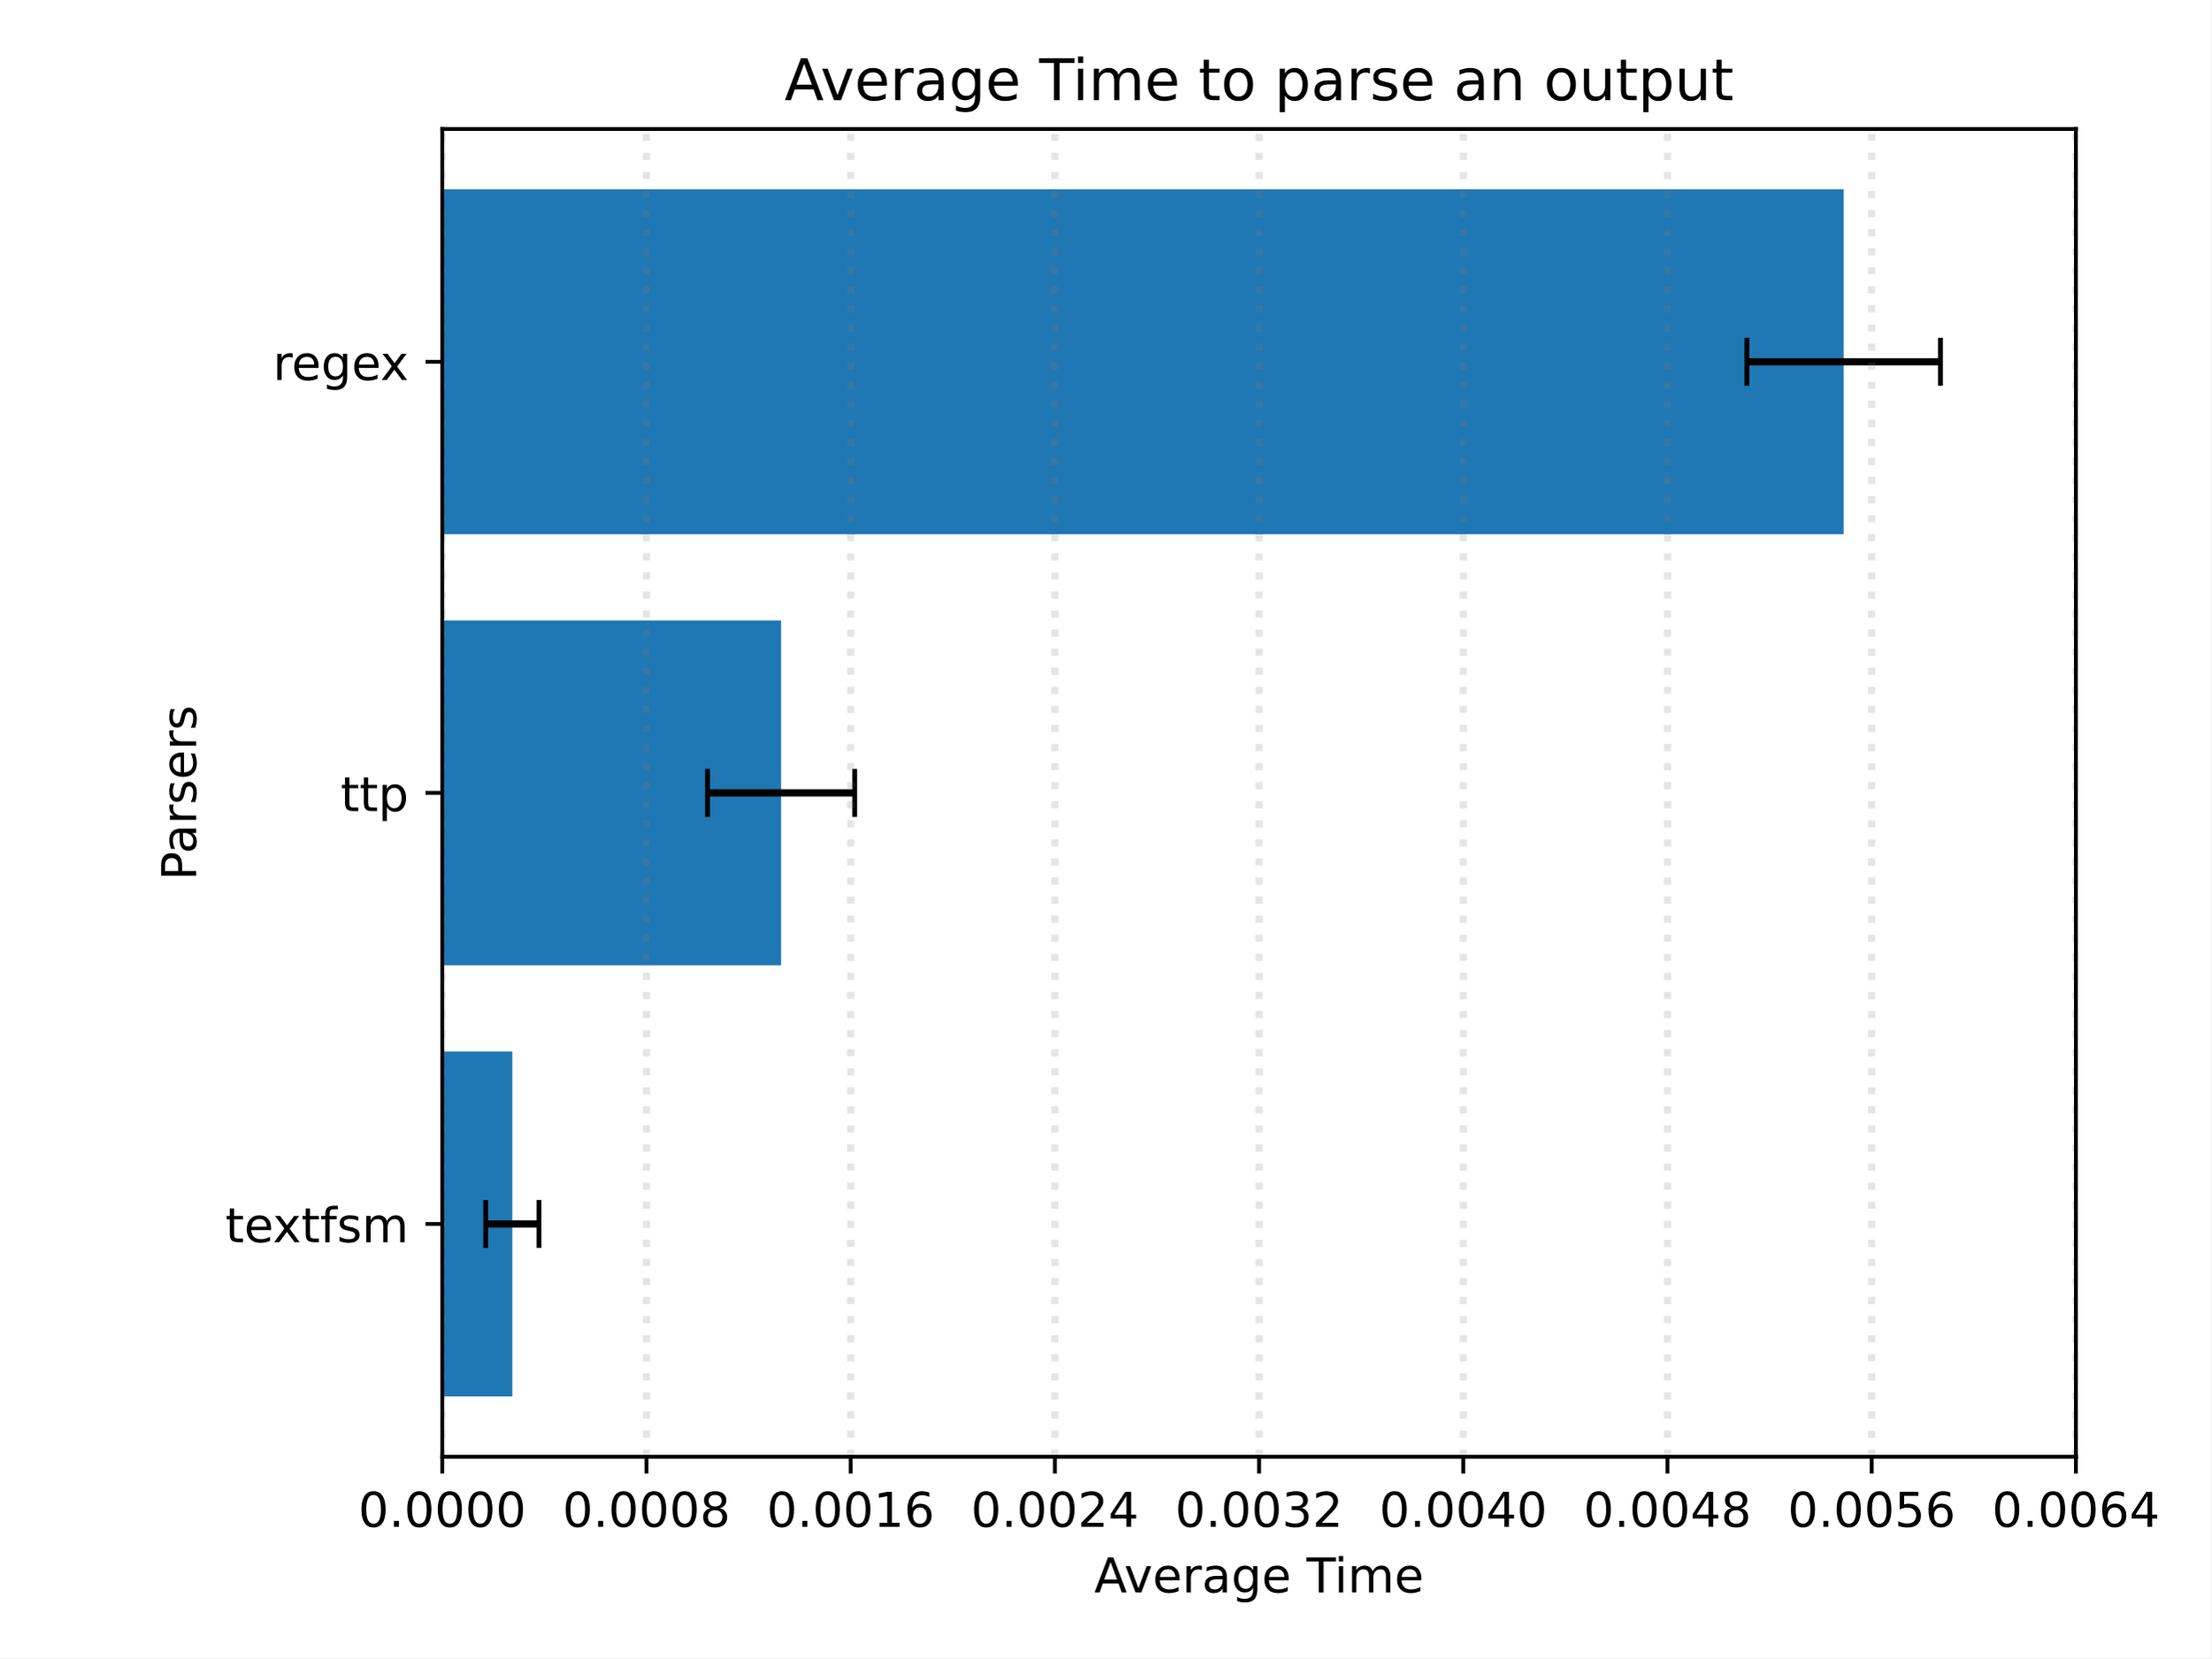
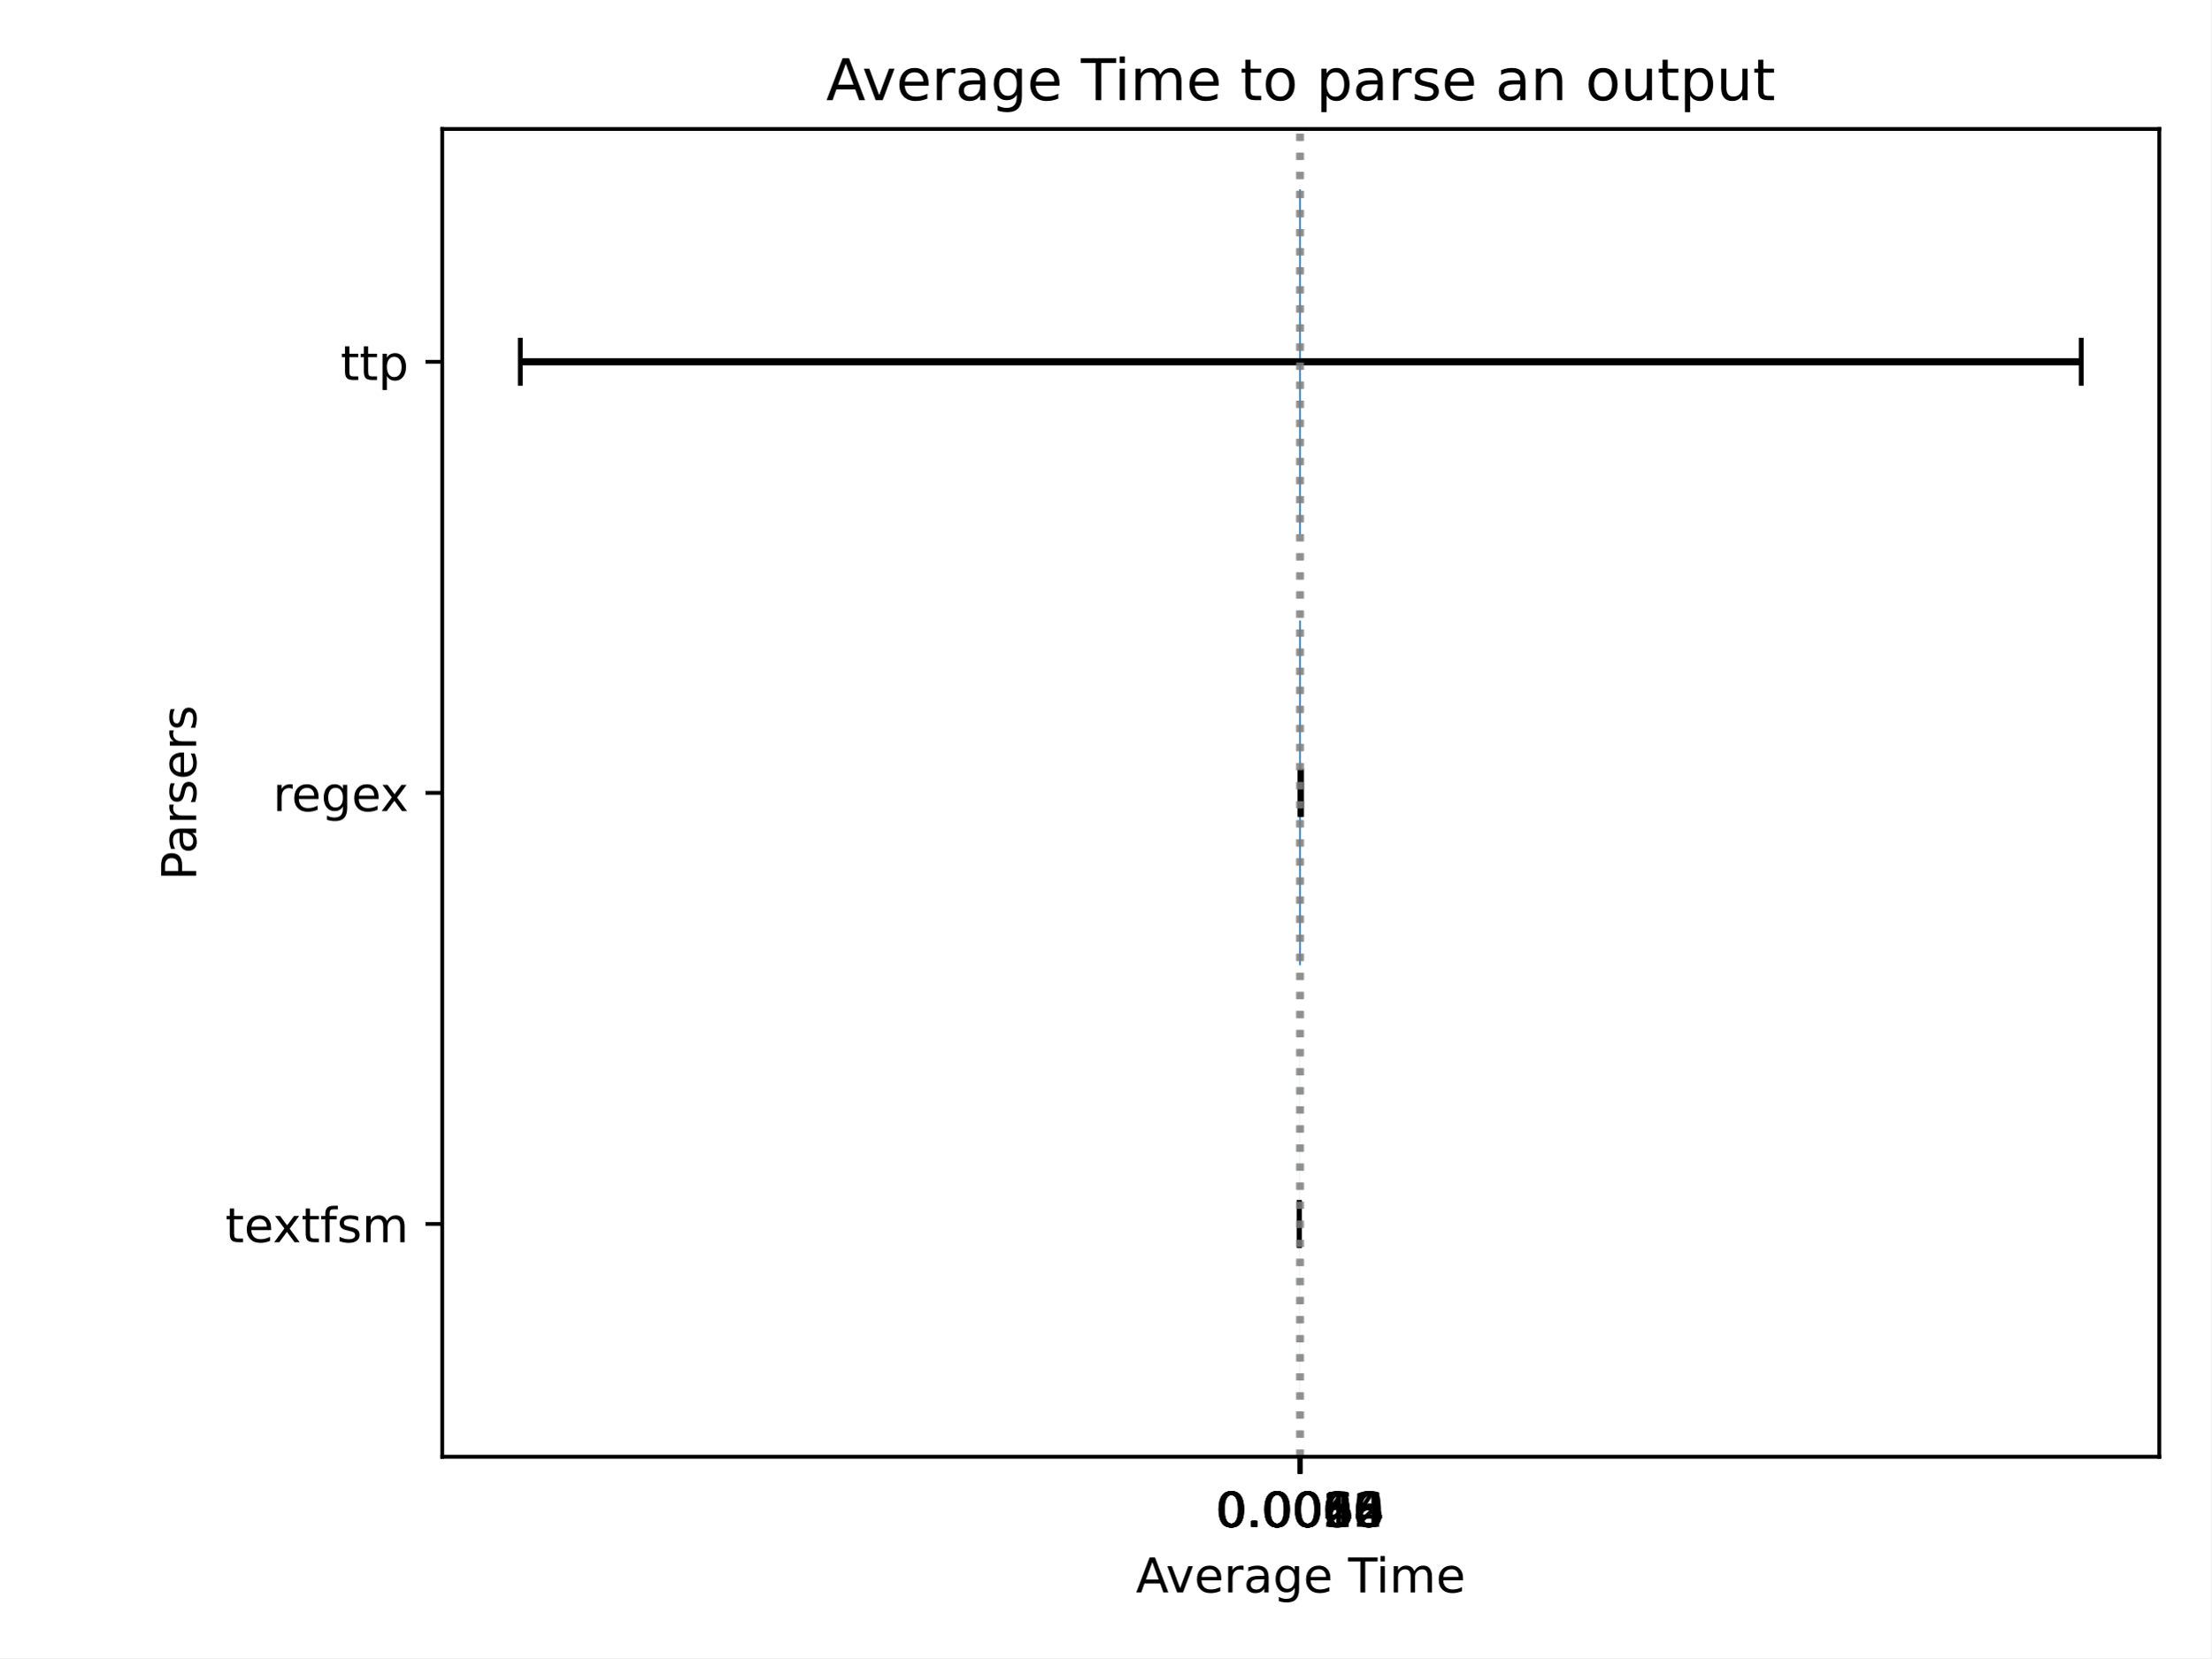
<svg xmlns="http://www.w3.org/2000/svg" xmlns:xlink="http://www.w3.org/1999/xlink" width="460.8pt" height="345.6pt" viewBox="0 0 460.8 345.6" version="1.1">
  <defs>
    <style type="text/css">*{stroke-linejoin: round; stroke-linecap: butt}</style>
  </defs>
  <g id="figure_1">
    <g id="patch_1">
      <path d="M 0 345.6  L 460.8 345.6  L 460.8 0  L 0 0  z " style="fill: #ffffff" />
    </g>
    <g id="axes_1">
      <g id="patch_2">
-         <path d="M 92.16 303.64  L 432.63 303.64  L 432.63 26.88  L 92.16 26.88  z " style="fill: #ffffff" />
+         <path d="M 92.16 303.64  L 450 303.64  L 450 26.88  L 92.16 26.88  z " style="fill: #ffffff" />
      </g>
      <g id="patch_3">
-         <path d="M 92.16 291.06  L 106.769 291.06  L 106.769 219.174  L 92.16 219.174  z " clip-path="url(#pcb658085b3)" style="fill: #1f77b4" />
+         <path d="M 270.766 291.06  L 270.787 291.06  L 270.787 219.174  L 270.766 219.174  z " clip-path="url(#p5f16e44f95)" style="fill: #1f77b4" />
      </g>
      <g id="patch_4">
-         <path d="M 92.16 201.203  L 162.781 201.203  L 162.781 129.317  L 92.16 129.317  z " clip-path="url(#pcb658085b3)" style="fill: #1f77b4" />
+         <path d="M 270.766 201.203  L 271.079 201.203  L 271.079 129.317  L 270.766 129.317  z " clip-path="url(#p5f16e44f95)" style="fill: #1f77b4" />
      </g>
      <g id="patch_5">
-         <path d="M 92.16 111.346  L 384.228 111.346  L 384.228 39.46  L 92.16 39.46  z " clip-path="url(#pcb658085b3)" style="fill: #1f77b4" />
+         <path d="M 270.766 111.346  L 271.08 111.346  L 271.08 39.46  L 270.766 39.46  z " clip-path="url(#p5f16e44f95)" style="fill: #1f77b4" />
      </g>
      <g id="matplotlib.axis_1">
        <g id="xtick_1">
          <g id="line2d_1">
            <defs>
-               <path id="mb6495bdff0" d="M 0 0  L 0 3.5  " style="stroke: #000000; stroke-width: 0.8" />
+               <path id="m41896f32e4" d="M 0 0  L 0 3.5  " style="stroke: #000000; stroke-width: 0.8" />
            </defs>
            <g>
-               <use xlink:href="#mb6495bdff0" x="92.16" y="303.64" style="stroke: #000000; stroke-width: 0.8" />
+               <use xlink:href="#m41896f32e4" x="270.766" y="303.64" style="stroke: #000000; stroke-width: 0.8" />
            </g>
          </g>
          <g id="text_1">
-             <g transform="translate(74.66469 318.2384) scale(0.1 -0.1)">
+             <g transform="translate(253.2704 318.2384) scale(0.1 -0.1)">
              <defs>
                <path id="DejaVuSans-30" d="M 2034 4250  Q 1547 4250 1301 3770  Q 1056 3291 1056 2328  Q 1056 1369 1301 889  Q 1547 409 2034 409  Q 2525 409 2770 889  Q 3016 1369 3016 2328  Q 3016 3291 2770 3770  Q 2525 4250 2034 4250  z M 2034 4750  Q 2819 4750 3233 4129  Q 3647 3509 3647 2328  Q 3647 1150 3233 529  Q 2819 -91 2034 -91  Q 1250 -91 836 529  Q 422 1150 422 2328  Q 422 3509 836 4129  Q 1250 4750 2034 4750  z " transform="scale(0.015625)" />
                <path id="DejaVuSans-2e" d="M 684 794  L 1344 794  L 1344 0  L 684 0  L 684 794  z " transform="scale(0.015625)" />
              </defs>
              <use xlink:href="#DejaVuSans-30" />
              <use xlink:href="#DejaVuSans-2e" x="63.623" />
              <use xlink:href="#DejaVuSans-30" x="95.41" />
              <use xlink:href="#DejaVuSans-30" x="159.033" />
              <use xlink:href="#DejaVuSans-30" x="222.656" />
              <use xlink:href="#DejaVuSans-30" x="286.279" />
            </g>
          </g>
        </g>
        <g id="xtick_2">
          <g id="line2d_2">
            <g>
-               <use xlink:href="#mb6495bdff0" x="134.719" y="303.64" style="stroke: #000000; stroke-width: 0.8" />
+               <use xlink:href="#m41896f32e4" x="270.808" y="303.64" style="stroke: #000000; stroke-width: 0.8" />
            </g>
          </g>
          <g id="text_2">
-             <g transform="translate(117.2234 318.2384) scale(0.1 -0.1)">
+             <g transform="translate(253.3122 318.2384) scale(0.1 -0.1)">
              <defs>
                <path id="DejaVuSans-38" d="M 2034 2216  Q 1584 2216 1326 1975  Q 1069 1734 1069 1313  Q 1069 891 1326 650  Q 1584 409 2034 409  Q 2484 409 2743 651  Q 3003 894 3003 1313  Q 3003 1734 2745 1975  Q 2488 2216 2034 2216  z M 1403 2484  Q 997 2584 770 2862  Q 544 3141 544 3541  Q 544 4100 942 4425  Q 1341 4750 2034 4750  Q 2731 4750 3128 4425  Q 3525 4100 3525 3541  Q 3525 3141 3298 2862  Q 3072 2584 2669 2484  Q 3125 2378 3379 2068  Q 3634 1759 3634 1313  Q 3634 634 3220 271  Q 2806 -91 2034 -91  Q 1263 -91 848 271  Q 434 634 434 1313  Q 434 1759 690 2068  Q 947 2378 1403 2484  z M 1172 3481  Q 1172 3119 1398 2916  Q 1625 2713 2034 2713  Q 2441 2713 2670 2916  Q 2900 3119 2900 3481  Q 2900 3844 2670 4047  Q 2441 4250 2034 4250  Q 1625 4250 1398 4047  Q 1172 3844 1172 3481  z " transform="scale(0.015625)" />
              </defs>
              <use xlink:href="#DejaVuSans-30" />
              <use xlink:href="#DejaVuSans-2e" x="63.623" />
              <use xlink:href="#DejaVuSans-30" x="95.41" />
              <use xlink:href="#DejaVuSans-30" x="159.033" />
              <use xlink:href="#DejaVuSans-30" x="222.656" />
              <use xlink:href="#DejaVuSans-38" x="286.279" />
            </g>
          </g>
        </g>
        <g id="xtick_3">
          <g id="line2d_3">
            <g>
-               <use xlink:href="#mb6495bdff0" x="177.278" y="303.64" style="stroke: #000000; stroke-width: 0.8" />
+               <use xlink:href="#m41896f32e4" x="270.849" y="303.64" style="stroke: #000000; stroke-width: 0.8" />
            </g>
          </g>
          <g id="text_3">
-             <g transform="translate(159.7822 318.2384) scale(0.1 -0.1)">
+             <g transform="translate(253.3541 318.2384) scale(0.1 -0.1)">
              <defs>
                <path id="DejaVuSans-31" d="M 794 531  L 1825 531  L 1825 4091  L 703 3866  L 703 4441  L 1819 4666  L 2450 4666  L 2450 531  L 3481 531  L 3481 0  L 794 0  L 794 531  z " transform="scale(0.015625)" />
                <path id="DejaVuSans-36" d="M 2113 2584  Q 1688 2584 1439 2293  Q 1191 2003 1191 1497  Q 1191 994 1439 701  Q 1688 409 2113 409  Q 2538 409 2786 701  Q 3034 994 3034 1497  Q 3034 2003 2786 2293  Q 2538 2584 2113 2584  z M 3366 4563  L 3366 3988  Q 3128 4100 2886 4159  Q 2644 4219 2406 4219  Q 1781 4219 1451 3797  Q 1122 3375 1075 2522  Q 1259 2794 1537 2939  Q 1816 3084 2150 3084  Q 2853 3084 3261 2657  Q 3669 2231 3669 1497  Q 3669 778 3244 343  Q 2819 -91 2113 -91  Q 1303 -91 875 529  Q 447 1150 447 2328  Q 447 3434 972 4092  Q 1497 4750 2381 4750  Q 2619 4750 2861 4703  Q 3103 4656 3366 4563  z " transform="scale(0.015625)" />
              </defs>
              <use xlink:href="#DejaVuSans-30" />
              <use xlink:href="#DejaVuSans-2e" x="63.623" />
              <use xlink:href="#DejaVuSans-30" x="95.41" />
              <use xlink:href="#DejaVuSans-30" x="159.033" />
              <use xlink:href="#DejaVuSans-31" x="222.656" />
              <use xlink:href="#DejaVuSans-36" x="286.279" />
            </g>
          </g>
        </g>
        <g id="xtick_4">
          <g id="line2d_4">
            <g>
-               <use xlink:href="#mb6495bdff0" x="219.836" y="303.64" style="stroke: #000000; stroke-width: 0.8" />
+               <use xlink:href="#m41896f32e4" x="270.891" y="303.64" style="stroke: #000000; stroke-width: 0.8" />
            </g>
          </g>
          <g id="text_4">
-             <g transform="translate(202.3409 318.2384) scale(0.1 -0.1)">
+             <g transform="translate(253.3959 318.2384) scale(0.1 -0.1)">
              <defs>
                <path id="DejaVuSans-32" d="M 1228 531  L 3431 531  L 3431 0  L 469 0  L 469 531  Q 828 903 1448 1529  Q 2069 2156 2228 2338  Q 2531 2678 2651 2914  Q 2772 3150 2772 3378  Q 2772 3750 2511 3984  Q 2250 4219 1831 4219  Q 1534 4219 1204 4116  Q 875 4013 500 3803  L 500 4441  Q 881 4594 1212 4672  Q 1544 4750 1819 4750  Q 2544 4750 2975 4387  Q 3406 4025 3406 3419  Q 3406 3131 3298 2873  Q 3191 2616 2906 2266  Q 2828 2175 2409 1742  Q 1991 1309 1228 531  z " transform="scale(0.015625)" />
                <path id="DejaVuSans-34" d="M 2419 4116  L 825 1625  L 2419 1625  L 2419 4116  z M 2253 4666  L 3047 4666  L 3047 1625  L 3713 1625  L 3713 1100  L 3047 1100  L 3047 0  L 2419 0  L 2419 1100  L 313 1100  L 313 1709  L 2253 4666  z " transform="scale(0.015625)" />
              </defs>
              <use xlink:href="#DejaVuSans-30" />
              <use xlink:href="#DejaVuSans-2e" x="63.623" />
              <use xlink:href="#DejaVuSans-30" x="95.41" />
              <use xlink:href="#DejaVuSans-30" x="159.033" />
              <use xlink:href="#DejaVuSans-32" x="222.656" />
              <use xlink:href="#DejaVuSans-34" x="286.279" />
            </g>
          </g>
        </g>
        <g id="xtick_5">
          <g id="line2d_5">
            <g>
-               <use xlink:href="#mb6495bdff0" x="262.395" y="303.64" style="stroke: #000000; stroke-width: 0.8" />
+               <use xlink:href="#m41896f32e4" x="270.933" y="303.64" style="stroke: #000000; stroke-width: 0.8" />
            </g>
          </g>
          <g id="text_5">
-             <g transform="translate(244.8997 318.2384) scale(0.1 -0.1)">
+             <g transform="translate(253.4377 318.2384) scale(0.1 -0.1)">
              <defs>
                <path id="DejaVuSans-33" d="M 2597 2516  Q 3050 2419 3304 2112  Q 3559 1806 3559 1356  Q 3559 666 3084 287  Q 2609 -91 1734 -91  Q 1441 -91 1130 -33  Q 819 25 488 141  L 488 750  Q 750 597 1062 519  Q 1375 441 1716 441  Q 2309 441 2620 675  Q 2931 909 2931 1356  Q 2931 1769 2642 2001  Q 2353 2234 1838 2234  L 1294 2234  L 1294 2753  L 1863 2753  Q 2328 2753 2575 2939  Q 2822 3125 2822 3475  Q 2822 3834 2567 4026  Q 2313 4219 1838 4219  Q 1578 4219 1281 4162  Q 984 4106 628 3988  L 628 4550  Q 988 4650 1302 4700  Q 1616 4750 1894 4750  Q 2613 4750 3031 4423  Q 3450 4097 3450 3541  Q 3450 3153 3228 2886  Q 3006 2619 2597 2516  z " transform="scale(0.015625)" />
              </defs>
              <use xlink:href="#DejaVuSans-30" />
              <use xlink:href="#DejaVuSans-2e" x="63.623" />
              <use xlink:href="#DejaVuSans-30" x="95.41" />
              <use xlink:href="#DejaVuSans-30" x="159.033" />
              <use xlink:href="#DejaVuSans-33" x="222.656" />
              <use xlink:href="#DejaVuSans-32" x="286.279" />
            </g>
          </g>
        </g>
        <g id="xtick_6">
          <g id="line2d_6">
            <g>
-               <use xlink:href="#mb6495bdff0" x="304.954" y="303.64" style="stroke: #000000; stroke-width: 0.8" />
+               <use xlink:href="#m41896f32e4" x="270.975" y="303.64" style="stroke: #000000; stroke-width: 0.8" />
            </g>
          </g>
          <g id="text_6">
-             <g transform="translate(287.4584 318.2384) scale(0.1 -0.1)">
+             <g transform="translate(253.4795 318.2384) scale(0.1 -0.1)">
              <use xlink:href="#DejaVuSans-30" />
              <use xlink:href="#DejaVuSans-2e" x="63.623" />
              <use xlink:href="#DejaVuSans-30" x="95.41" />
              <use xlink:href="#DejaVuSans-30" x="159.033" />
              <use xlink:href="#DejaVuSans-34" x="222.656" />
              <use xlink:href="#DejaVuSans-30" x="286.279" />
            </g>
          </g>
        </g>
        <g id="xtick_7">
          <g id="line2d_7">
            <g>
-               <use xlink:href="#mb6495bdff0" x="347.512" y="303.64" style="stroke: #000000; stroke-width: 0.8" />
+               <use xlink:href="#m41896f32e4" x="271.017" y="303.64" style="stroke: #000000; stroke-width: 0.8" />
            </g>
          </g>
          <g id="text_7">
-             <g transform="translate(330.0172 318.2384) scale(0.1 -0.1)">
+             <g transform="translate(253.5213 318.2384) scale(0.1 -0.1)">
              <use xlink:href="#DejaVuSans-30" />
              <use xlink:href="#DejaVuSans-2e" x="63.623" />
              <use xlink:href="#DejaVuSans-30" x="95.41" />
              <use xlink:href="#DejaVuSans-30" x="159.033" />
              <use xlink:href="#DejaVuSans-34" x="222.656" />
              <use xlink:href="#DejaVuSans-38" x="286.279" />
            </g>
          </g>
        </g>
        <g id="xtick_8">
          <g id="line2d_8">
            <g>
-               <use xlink:href="#mb6495bdff0" x="390.071" y="303.64" style="stroke: #000000; stroke-width: 0.8" />
+               <use xlink:href="#m41896f32e4" x="271.058" y="303.64" style="stroke: #000000; stroke-width: 0.8" />
            </g>
          </g>
          <g id="text_8">
-             <g transform="translate(372.5759 318.2384) scale(0.1 -0.1)">
+             <g transform="translate(253.5631 318.2384) scale(0.1 -0.1)">
              <defs>
                <path id="DejaVuSans-35" d="M 691 4666  L 3169 4666  L 3169 4134  L 1269 4134  L 1269 2991  Q 1406 3038 1543 3061  Q 1681 3084 1819 3084  Q 2600 3084 3056 2656  Q 3513 2228 3513 1497  Q 3513 744 3044 326  Q 2575 -91 1722 -91  Q 1428 -91 1123 -41  Q 819 9 494 109  L 494 744  Q 775 591 1075 516  Q 1375 441 1709 441  Q 2250 441 2565 725  Q 2881 1009 2881 1497  Q 2881 1984 2565 2268  Q 2250 2553 1709 2553  Q 1456 2553 1204 2497  Q 953 2441 691 2322  L 691 4666  z " transform="scale(0.015625)" />
              </defs>
              <use xlink:href="#DejaVuSans-30" />
              <use xlink:href="#DejaVuSans-2e" x="63.623" />
              <use xlink:href="#DejaVuSans-30" x="95.41" />
              <use xlink:href="#DejaVuSans-30" x="159.033" />
              <use xlink:href="#DejaVuSans-35" x="222.656" />
              <use xlink:href="#DejaVuSans-36" x="286.279" />
            </g>
          </g>
        </g>
        <g id="xtick_9">
          <g id="line2d_9">
            <g>
-               <use xlink:href="#mb6495bdff0" x="432.63" y="303.64" style="stroke: #000000; stroke-width: 0.8" />
+               <use xlink:href="#m41896f32e4" x="271.1" y="303.64" style="stroke: #000000; stroke-width: 0.8" />
            </g>
          </g>
          <g id="text_9">
-             <g transform="translate(415.1347 318.2384) scale(0.1 -0.1)">
+             <g transform="translate(253.6049 318.2384) scale(0.1 -0.1)">
              <use xlink:href="#DejaVuSans-30" />
              <use xlink:href="#DejaVuSans-2e" x="63.623" />
              <use xlink:href="#DejaVuSans-30" x="95.41" />
              <use xlink:href="#DejaVuSans-30" x="159.033" />
              <use xlink:href="#DejaVuSans-36" x="222.656" />
              <use xlink:href="#DejaVuSans-34" x="286.279" />
            </g>
          </g>
        </g>
        <g id="text_10">
-           <g transform="translate(228.0395 331.9166) scale(0.1 -0.1)">
+           <g transform="translate(236.7245 331.9166) scale(0.1 -0.1)">
            <defs>
              <path id="DejaVuSans-41" d="M 2188 4044  L 1331 1722  L 3047 1722  L 2188 4044  z M 1831 4666  L 2547 4666  L 4325 0  L 3669 0  L 3244 1197  L 1141 1197  L 716 0  L 50 0  L 1831 4666  z " transform="scale(0.015625)" />
              <path id="DejaVuSans-76" d="M 191 3500  L 800 3500  L 1894 563  L 2988 3500  L 3597 3500  L 2284 0  L 1503 0  L 191 3500  z " transform="scale(0.015625)" />
              <path id="DejaVuSans-65" d="M 3597 1894  L 3597 1613  L 953 1613  Q 991 1019 1311 708  Q 1631 397 2203 397  Q 2534 397 2845 478  Q 3156 559 3463 722  L 3463 178  Q 3153 47 2828 -22  Q 2503 -91 2169 -91  Q 1331 -91 842 396  Q 353 884 353 1716  Q 353 2575 817 3079  Q 1281 3584 2069 3584  Q 2775 3584 3186 3129  Q 3597 2675 3597 1894  z M 3022 2063  Q 3016 2534 2758 2815  Q 2500 3097 2075 3097  Q 1594 3097 1305 2825  Q 1016 2553 972 2059  L 3022 2063  z " transform="scale(0.015625)" />
              <path id="DejaVuSans-72" d="M 2631 2963  Q 2534 3019 2420 3045  Q 2306 3072 2169 3072  Q 1681 3072 1420 2755  Q 1159 2438 1159 1844  L 1159 0  L 581 0  L 581 3500  L 1159 3500  L 1159 2956  Q 1341 3275 1631 3429  Q 1922 3584 2338 3584  Q 2397 3584 2469 3576  Q 2541 3569 2628 3553  L 2631 2963  z " transform="scale(0.015625)" />
              <path id="DejaVuSans-61" d="M 2194 1759  Q 1497 1759 1228 1600  Q 959 1441 959 1056  Q 959 750 1161 570  Q 1363 391 1709 391  Q 2188 391 2477 730  Q 2766 1069 2766 1631  L 2766 1759  L 2194 1759  z M 3341 1997  L 3341 0  L 2766 0  L 2766 531  Q 2569 213 2275 61  Q 1981 -91 1556 -91  Q 1019 -91 701 211  Q 384 513 384 1019  Q 384 1609 779 1909  Q 1175 2209 1959 2209  L 2766 2209  L 2766 2266  Q 2766 2663 2505 2880  Q 2244 3097 1772 3097  Q 1472 3097 1187 3025  Q 903 2953 641 2809  L 641 3341  Q 956 3463 1253 3523  Q 1550 3584 1831 3584  Q 2591 3584 2966 3190  Q 3341 2797 3341 1997  z " transform="scale(0.015625)" />
              <path id="DejaVuSans-67" d="M 2906 1791  Q 2906 2416 2648 2759  Q 2391 3103 1925 3103  Q 1463 3103 1205 2759  Q 947 2416 947 1791  Q 947 1169 1205 825  Q 1463 481 1925 481  Q 2391 481 2648 825  Q 2906 1169 2906 1791  z M 3481 434  Q 3481 -459 3084 -895  Q 2688 -1331 1869 -1331  Q 1566 -1331 1297 -1286  Q 1028 -1241 775 -1147  L 775 -588  Q 1028 -725 1275 -790  Q 1522 -856 1778 -856  Q 2344 -856 2625 -561  Q 2906 -266 2906 331  L 2906 616  Q 2728 306 2450 153  Q 2172 0 1784 0  Q 1141 0 747 490  Q 353 981 353 1791  Q 353 2603 747 3093  Q 1141 3584 1784 3584  Q 2172 3584 2450 3431  Q 2728 3278 2906 2969  L 2906 3500  L 3481 3500  L 3481 434  z " transform="scale(0.015625)" />
              <path id="DejaVuSans-20" transform="scale(0.015625)" />
              <path id="DejaVuSans-54" d="M -19 4666  L 3928 4666  L 3928 4134  L 2272 4134  L 2272 0  L 1638 0  L 1638 4134  L -19 4134  L -19 4666  z " transform="scale(0.015625)" />
              <path id="DejaVuSans-69" d="M 603 3500  L 1178 3500  L 1178 0  L 603 0  L 603 3500  z M 603 4863  L 1178 4863  L 1178 4134  L 603 4134  L 603 4863  z " transform="scale(0.015625)" />
              <path id="DejaVuSans-6d" d="M 3328 2828  Q 3544 3216 3844 3400  Q 4144 3584 4550 3584  Q 5097 3584 5394 3201  Q 5691 2819 5691 2113  L 5691 0  L 5113 0  L 5113 2094  Q 5113 2597 4934 2840  Q 4756 3084 4391 3084  Q 3944 3084 3684 2787  Q 3425 2491 3425 1978  L 3425 0  L 2847 0  L 2847 2094  Q 2847 2600 2669 2842  Q 2491 3084 2119 3084  Q 1678 3084 1418 2786  Q 1159 2488 1159 1978  L 1159 0  L 581 0  L 581 3500  L 1159 3500  L 1159 2956  Q 1356 3278 1631 3431  Q 1906 3584 2284 3584  Q 2666 3584 2933 3390  Q 3200 3197 3328 2828  z " transform="scale(0.015625)" />
            </defs>
            <use xlink:href="#DejaVuSans-41" />
            <use xlink:href="#DejaVuSans-76" x="62.533" />
            <use xlink:href="#DejaVuSans-65" x="121.713" />
            <use xlink:href="#DejaVuSans-72" x="183.236" />
            <use xlink:href="#DejaVuSans-61" x="224.35" />
            <use xlink:href="#DejaVuSans-67" x="285.629" />
            <use xlink:href="#DejaVuSans-65" x="349.105" />
            <use xlink:href="#DejaVuSans-20" x="410.629" />
            <use xlink:href="#DejaVuSans-54" x="442.416" />
            <use xlink:href="#DejaVuSans-69" x="500.375" />
            <use xlink:href="#DejaVuSans-6d" x="528.158" />
            <use xlink:href="#DejaVuSans-65" x="625.57" />
          </g>
        </g>
      </g>
      <g id="matplotlib.axis_2">
        <g id="ytick_1">
          <g id="line2d_10">
            <defs>
-               <path id="mdad53ef0dc" d="M 0 0  L -3.5 0  " style="stroke: #000000; stroke-width: 0.8" />
+               <path id="ma361f56f78" d="M 0 0  L -3.5 0  " style="stroke: #000000; stroke-width: 0.8" />
            </defs>
            <g>
-               <use xlink:href="#mdad53ef0dc" x="92.16" y="255.117" style="stroke: #000000; stroke-width: 0.8" />
+               <use xlink:href="#ma361f56f78" x="92.16" y="255.117" style="stroke: #000000; stroke-width: 0.8" />
            </g>
          </g>
          <g id="text_11">
            <g transform="translate(46.95219 258.9164) scale(0.1 -0.1)">
              <defs>
                <path id="DejaVuSans-74" d="M 1172 4494  L 1172 3500  L 2356 3500  L 2356 3053  L 1172 3053  L 1172 1153  Q 1172 725 1289 603  Q 1406 481 1766 481  L 2356 481  L 2356 0  L 1766 0  Q 1100 0 847 248  Q 594 497 594 1153  L 594 3053  L 172 3053  L 172 3500  L 594 3500  L 594 4494  L 1172 4494  z " transform="scale(0.015625)" />
                <path id="DejaVuSans-78" d="M 3513 3500  L 2247 1797  L 3578 0  L 2900 0  L 1881 1375  L 863 0  L 184 0  L 1544 1831  L 300 3500  L 978 3500  L 1906 2253  L 2834 3500  L 3513 3500  z " transform="scale(0.015625)" />
                <path id="DejaVuSans-66" d="M 2375 4863  L 2375 4384  L 1825 4384  Q 1516 4384 1395 4259  Q 1275 4134 1275 3809  L 1275 3500  L 2222 3500  L 2222 3053  L 1275 3053  L 1275 0  L 697 0  L 697 3053  L 147 3053  L 147 3500  L 697 3500  L 697 3744  Q 697 4328 969 4595  Q 1241 4863 1831 4863  L 2375 4863  z " transform="scale(0.015625)" />
                <path id="DejaVuSans-73" d="M 2834 3397  L 2834 2853  Q 2591 2978 2328 3040  Q 2066 3103 1784 3103  Q 1356 3103 1142 2972  Q 928 2841 928 2578  Q 928 2378 1081 2264  Q 1234 2150 1697 2047  L 1894 2003  Q 2506 1872 2764 1633  Q 3022 1394 3022 966  Q 3022 478 2636 193  Q 2250 -91 1575 -91  Q 1294 -91 989 -36  Q 684 19 347 128  L 347 722  Q 666 556 975 473  Q 1284 391 1588 391  Q 1994 391 2212 530  Q 2431 669 2431 922  Q 2431 1156 2273 1281  Q 2116 1406 1581 1522  L 1381 1569  Q 847 1681 609 1914  Q 372 2147 372 2553  Q 372 3047 722 3315  Q 1072 3584 1716 3584  Q 2034 3584 2315 3537  Q 2597 3491 2834 3397  z " transform="scale(0.015625)" />
              </defs>
              <use xlink:href="#DejaVuSans-74" />
              <use xlink:href="#DejaVuSans-65" x="39.209" />
              <use xlink:href="#DejaVuSans-78" x="98.982" />
              <use xlink:href="#DejaVuSans-74" x="158.162" />
              <use xlink:href="#DejaVuSans-66" x="197.371" />
              <use xlink:href="#DejaVuSans-73" x="232.576" />
              <use xlink:href="#DejaVuSans-6d" x="284.676" />
            </g>
          </g>
        </g>
        <g id="ytick_2">
          <g id="line2d_11">
            <g>
-               <use xlink:href="#mdad53ef0dc" x="92.16" y="165.26" style="stroke: #000000; stroke-width: 0.8" />
+               <use xlink:href="#ma361f56f78" x="92.16" y="165.26" style="stroke: #000000; stroke-width: 0.8" />
            </g>
          </g>
          <g id="text_12">
-             <g transform="translate(70.97094 169.0592) scale(0.1 -0.1)">
-               <defs>
-                 <path id="DejaVuSans-70" d="M 1159 525  L 1159 -1331  L 581 -1331  L 581 3500  L 1159 3500  L 1159 2969  Q 1341 3281 1617 3432  Q 1894 3584 2278 3584  Q 2916 3584 3314 3078  Q 3713 2572 3713 1747  Q 3713 922 3314 415  Q 2916 -91 2278 -91  Q 1894 -91 1617 61  Q 1341 213 1159 525  z M 3116 1747  Q 3116 2381 2855 2742  Q 2594 3103 2138 3103  Q 1681 3103 1420 2742  Q 1159 2381 1159 1747  Q 1159 1113 1420 752  Q 1681 391 2138 391  Q 2594 391 2855 752  Q 3116 1113 3116 1747  z " transform="scale(0.015625)" />
-               </defs>
-               <use xlink:href="#DejaVuSans-74" />
-               <use xlink:href="#DejaVuSans-74" x="39.209" />
-               <use xlink:href="#DejaVuSans-70" x="78.418" />
-             </g>
-           </g>
-         </g>
-         <g id="ytick_3">
-           <g id="line2d_12">
-             <g>
-               <use xlink:href="#mdad53ef0dc" x="92.16" y="75.403" style="stroke: #000000; stroke-width: 0.8" />
-             </g>
-           </g>
-           <g id="text_13">
-             <g transform="translate(56.87562 79.20208) scale(0.1 -0.1)">
+             <g transform="translate(56.87562 169.0592) scale(0.1 -0.1)">
              <use xlink:href="#DejaVuSans-72" />
              <use xlink:href="#DejaVuSans-65" x="38.863" />
              <use xlink:href="#DejaVuSans-67" x="100.387" />
              <use xlink:href="#DejaVuSans-65" x="163.863" />
              <use xlink:href="#DejaVuSans-78" x="223.637" />
+             </g>
+           </g>
+         </g>
+         <g id="ytick_3">
+           <g id="line2d_12">
+             <g>
+               <use xlink:href="#ma361f56f78" x="92.16" y="75.403" style="stroke: #000000; stroke-width: 0.8" />
+             </g>
+           </g>
+           <g id="text_13">
+             <g transform="translate(70.97094 79.20208) scale(0.1 -0.1)">
+               <defs>
+                 <path id="DejaVuSans-70" d="M 1159 525  L 1159 -1331  L 581 -1331  L 581 3500  L 1159 3500  L 1159 2969  Q 1341 3281 1617 3432  Q 1894 3584 2278 3584  Q 2916 3584 3314 3078  Q 3713 2572 3713 1747  Q 3713 922 3314 415  Q 2916 -91 2278 -91  Q 1894 -91 1617 61  Q 1341 213 1159 525  z M 3116 1747  Q 3116 2381 2855 2742  Q 2594 3103 2138 3103  Q 1681 3103 1420 2742  Q 1159 2381 1159 1747  Q 1159 1113 1420 752  Q 1681 391 2138 391  Q 2594 391 2855 752  Q 3116 1113 3116 1747  z " transform="scale(0.015625)" />
+               </defs>
+               <use xlink:href="#DejaVuSans-74" />
+               <use xlink:href="#DejaVuSans-74" x="39.209" />
+               <use xlink:href="#DejaVuSans-70" x="78.418" />
            </g>
          </g>
        </g>
        <g id="text_14">
          <g transform="translate(40.8725 183.5108) rotate(-90) scale(0.1 -0.1)">
            <defs>
              <path id="DejaVuSans-50" d="M 1259 4147  L 1259 2394  L 2053 2394  Q 2494 2394 2734 2622  Q 2975 2850 2975 3272  Q 2975 3691 2734 3919  Q 2494 4147 2053 4147  L 1259 4147  z M 628 4666  L 2053 4666  Q 2838 4666 3239 4311  Q 3641 3956 3641 3272  Q 3641 2581 3239 2228  Q 2838 1875 2053 1875  L 1259 1875  L 1259 0  L 628 0  L 628 4666  z " transform="scale(0.015625)" />
            </defs>
            <use xlink:href="#DejaVuSans-50" />
            <use xlink:href="#DejaVuSans-61" x="55.803" />
            <use xlink:href="#DejaVuSans-72" x="117.082" />
            <use xlink:href="#DejaVuSans-73" x="158.195" />
            <use xlink:href="#DejaVuSans-65" x="210.295" />
            <use xlink:href="#DejaVuSans-72" x="271.818" />
            <use xlink:href="#DejaVuSans-73" x="312.932" />
          </g>
        </g>
      </g>
      <g id="LineCollection_1">
-         <path d="M 101.225 255.117  L 112.313 255.117  " clip-path="url(#pcb658085b3)" style="fill: none; stroke: #000000; stroke-width: 1.5" />
-         <path d="M 147.446 165.26  L 178.116 165.26  " clip-path="url(#pcb658085b3)" style="fill: none; stroke: #000000; stroke-width: 1.5" />
-         <path d="M 364.055 75.403  L 404.401 75.403  " clip-path="url(#pcb658085b3)" style="fill: none; stroke: #000000; stroke-width: 1.5" />
+         <path d="M 270.766 255.117  L 270.808 255.117  " clip-path="url(#p5f16e44f95)" style="fill: none; stroke: #000000; stroke-width: 1.5" />
+         <path d="M 270.906 165.26  L 271.252 165.26  " clip-path="url(#p5f16e44f95)" style="fill: none; stroke: #000000; stroke-width: 1.5" />
+         <path d="M 108.425 75.403  L 433.735 75.403  " clip-path="url(#p5f16e44f95)" style="fill: none; stroke: #000000; stroke-width: 1.5" />
      </g>
      <g id="line2d_13">
        <defs>
-           <path id="m617965dfc6" d="M 0 5  L 0 -5  " style="stroke: #000000" />
+           <path id="m05e2e7cd93" d="M 0 5  L 0 -5  " style="stroke: #000000" />
        </defs>
-         <g clip-path="url(#pcb658085b3)">
-           <use xlink:href="#m617965dfc6" x="101.225" y="255.117" style="stroke: #000000" />
-           <use xlink:href="#m617965dfc6" x="147.446" y="165.26" style="stroke: #000000" />
-           <use xlink:href="#m617965dfc6" x="364.055" y="75.403" style="stroke: #000000" />
+         <g clip-path="url(#p5f16e44f95)">
+           <use xlink:href="#m05e2e7cd93" x="270.766" y="255.117" style="stroke: #000000" />
+           <use xlink:href="#m05e2e7cd93" x="270.906" y="165.26" style="stroke: #000000" />
+           <use xlink:href="#m05e2e7cd93" x="108.425" y="75.403" style="stroke: #000000" />
        </g>
      </g>
      <g id="line2d_14">
-         <g clip-path="url(#pcb658085b3)">
-           <use xlink:href="#m617965dfc6" x="112.313" y="255.117" style="stroke: #000000" />
-           <use xlink:href="#m617965dfc6" x="178.116" y="165.26" style="stroke: #000000" />
-           <use xlink:href="#m617965dfc6" x="404.401" y="75.403" style="stroke: #000000" />
+         <g clip-path="url(#p5f16e44f95)">
+           <use xlink:href="#m05e2e7cd93" x="270.808" y="255.117" style="stroke: #000000" />
+           <use xlink:href="#m05e2e7cd93" x="271.252" y="165.26" style="stroke: #000000" />
+           <use xlink:href="#m05e2e7cd93" x="433.735" y="75.403" style="stroke: #000000" />
        </g>
      </g>
      <g id="line2d_15">
-         <path d="M 92.16 303.64  L 92.16 26.88  " clip-path="url(#pcb658085b3)" style="fill: none; stroke-dasharray: 1.5,2.475; stroke-dashoffset: 0; stroke: #808080; stroke-opacity: 0.2; stroke-width: 1.5" />
+         <path d="M 270.766 303.64  L 270.766 26.88  " clip-path="url(#p5f16e44f95)" style="fill: none; stroke-dasharray: 1.5,2.475; stroke-dashoffset: 0; stroke: #808080; stroke-opacity: 0.2; stroke-width: 1.5" />
      </g>
      <g id="line2d_16">
-         <path d="M 134.719 303.64  L 134.719 26.88  " clip-path="url(#pcb658085b3)" style="fill: none; stroke-dasharray: 1.5,2.475; stroke-dashoffset: 0; stroke: #808080; stroke-opacity: 0.2; stroke-width: 1.5" />
+         <path d="M 270.808 303.64  L 270.808 26.88  " clip-path="url(#p5f16e44f95)" style="fill: none; stroke-dasharray: 1.5,2.475; stroke-dashoffset: 0; stroke: #808080; stroke-opacity: 0.2; stroke-width: 1.5" />
      </g>
      <g id="line2d_17">
-         <path d="M 177.278 303.64  L 177.278 26.88  " clip-path="url(#pcb658085b3)" style="fill: none; stroke-dasharray: 1.5,2.475; stroke-dashoffset: 0; stroke: #808080; stroke-opacity: 0.2; stroke-width: 1.5" />
+         <path d="M 270.849 303.64  L 270.849 26.88  " clip-path="url(#p5f16e44f95)" style="fill: none; stroke-dasharray: 1.5,2.475; stroke-dashoffset: 0; stroke: #808080; stroke-opacity: 0.2; stroke-width: 1.5" />
      </g>
      <g id="line2d_18">
-         <path d="M 219.836 303.64  L 219.836 26.88  " clip-path="url(#pcb658085b3)" style="fill: none; stroke-dasharray: 1.5,2.475; stroke-dashoffset: 0; stroke: #808080; stroke-opacity: 0.2; stroke-width: 1.5" />
+         <path d="M 270.891 303.64  L 270.891 26.88  " clip-path="url(#p5f16e44f95)" style="fill: none; stroke-dasharray: 1.5,2.475; stroke-dashoffset: 0; stroke: #808080; stroke-opacity: 0.2; stroke-width: 1.5" />
      </g>
      <g id="line2d_19">
-         <path d="M 262.395 303.64  L 262.395 26.88  " clip-path="url(#pcb658085b3)" style="fill: none; stroke-dasharray: 1.5,2.475; stroke-dashoffset: 0; stroke: #808080; stroke-opacity: 0.2; stroke-width: 1.5" />
+         <path d="M 270.933 303.64  L 270.933 26.88  " clip-path="url(#p5f16e44f95)" style="fill: none; stroke-dasharray: 1.5,2.475; stroke-dashoffset: 0; stroke: #808080; stroke-opacity: 0.2; stroke-width: 1.5" />
      </g>
      <g id="line2d_20">
-         <path d="M 304.954 303.64  L 304.954 26.88  " clip-path="url(#pcb658085b3)" style="fill: none; stroke-dasharray: 1.5,2.475; stroke-dashoffset: 0; stroke: #808080; stroke-opacity: 0.2; stroke-width: 1.5" />
+         <path d="M 270.975 303.64  L 270.975 26.88  " clip-path="url(#p5f16e44f95)" style="fill: none; stroke-dasharray: 1.5,2.475; stroke-dashoffset: 0; stroke: #808080; stroke-opacity: 0.2; stroke-width: 1.5" />
      </g>
      <g id="line2d_21">
-         <path d="M 347.512 303.64  L 347.512 26.88  " clip-path="url(#pcb658085b3)" style="fill: none; stroke-dasharray: 1.5,2.475; stroke-dashoffset: 0; stroke: #808080; stroke-opacity: 0.2; stroke-width: 1.5" />
+         <path d="M 271.017 303.64  L 271.017 26.88  " clip-path="url(#p5f16e44f95)" style="fill: none; stroke-dasharray: 1.5,2.475; stroke-dashoffset: 0; stroke: #808080; stroke-opacity: 0.2; stroke-width: 1.5" />
      </g>
      <g id="line2d_22">
-         <path d="M 390.071 303.64  L 390.071 26.88  " clip-path="url(#pcb658085b3)" style="fill: none; stroke-dasharray: 1.5,2.475; stroke-dashoffset: 0; stroke: #808080; stroke-opacity: 0.2; stroke-width: 1.5" />
+         <path d="M 271.058 303.64  L 271.058 26.88  " clip-path="url(#p5f16e44f95)" style="fill: none; stroke-dasharray: 1.5,2.475; stroke-dashoffset: 0; stroke: #808080; stroke-opacity: 0.2; stroke-width: 1.5" />
      </g>
      <g id="line2d_23">
-         <path d="M 432.63 303.64  L 432.63 26.88  " clip-path="url(#pcb658085b3)" style="fill: none; stroke-dasharray: 1.5,2.475; stroke-dashoffset: 0; stroke: #808080; stroke-opacity: 0.2; stroke-width: 1.5" />
+         <path d="M 271.1 303.64  L 271.1 26.88  " clip-path="url(#p5f16e44f95)" style="fill: none; stroke-dasharray: 1.5,2.475; stroke-dashoffset: 0; stroke: #808080; stroke-opacity: 0.2; stroke-width: 1.5" />
      </g>
      <g id="patch_6">
        <path d="M 92.16 303.64  L 92.16 26.88  " style="fill: none; stroke: #000000; stroke-width: 0.8; stroke-linejoin: miter; stroke-linecap: square" />
      </g>
      <g id="patch_7">
-         <path d="M 432.63 303.64  L 432.63 26.88  " style="fill: none; stroke: #000000; stroke-width: 0.8; stroke-linejoin: miter; stroke-linecap: square" />
+         <path d="M 450 303.64  L 450 26.88  " style="fill: none; stroke: #000000; stroke-width: 0.8; stroke-linejoin: miter; stroke-linecap: square" />
      </g>
      <g id="patch_8">
-         <path d="M 92.16 303.64  L 432.63 303.64  " style="fill: none; stroke: #000000; stroke-width: 0.8; stroke-linejoin: miter; stroke-linecap: square" />
+         <path d="M 92.16 303.64  L 450 303.64  " style="fill: none; stroke: #000000; stroke-width: 0.8; stroke-linejoin: miter; stroke-linecap: square" />
      </g>
      <g id="patch_9">
-         <path d="M 92.16 26.88  L 432.63 26.88  " style="fill: none; stroke: #000000; stroke-width: 0.8; stroke-linejoin: miter; stroke-linecap: square" />
+         <path d="M 92.16 26.88  L 450 26.88  " style="fill: none; stroke: #000000; stroke-width: 0.8; stroke-linejoin: miter; stroke-linecap: square" />
      </g>
      <g id="text_15">
-         <g transform="translate(163.4784 20.88) scale(0.12 -0.12)">
+         <g transform="translate(172.1634 20.88) scale(0.12 -0.12)">
          <defs>
            <path id="DejaVuSans-6f" d="M 1959 3097  Q 1497 3097 1228 2736  Q 959 2375 959 1747  Q 959 1119 1226 758  Q 1494 397 1959 397  Q 2419 397 2687 759  Q 2956 1122 2956 1747  Q 2956 2369 2687 2733  Q 2419 3097 1959 3097  z M 1959 3584  Q 2709 3584 3137 3096  Q 3566 2609 3566 1747  Q 3566 888 3137 398  Q 2709 -91 1959 -91  Q 1206 -91 779 398  Q 353 888 353 1747  Q 353 2609 779 3096  Q 1206 3584 1959 3584  z " transform="scale(0.015625)" />
            <path id="DejaVuSans-6e" d="M 3513 2113  L 3513 0  L 2938 0  L 2938 2094  Q 2938 2591 2744 2837  Q 2550 3084 2163 3084  Q 1697 3084 1428 2787  Q 1159 2491 1159 1978  L 1159 0  L 581 0  L 581 3500  L 1159 3500  L 1159 2956  Q 1366 3272 1645 3428  Q 1925 3584 2291 3584  Q 2894 3584 3203 3211  Q 3513 2838 3513 2113  z " transform="scale(0.015625)" />
            <path id="DejaVuSans-75" d="M 544 1381  L 544 3500  L 1119 3500  L 1119 1403  Q 1119 906 1312 657  Q 1506 409 1894 409  Q 2359 409 2629 706  Q 2900 1003 2900 1516  L 2900 3500  L 3475 3500  L 3475 0  L 2900 0  L 2900 538  Q 2691 219 2414 64  Q 2138 -91 1772 -91  Q 1169 -91 856 284  Q 544 659 544 1381  z M 1991 3584  L 1991 3584  z " transform="scale(0.015625)" />
          </defs>
          <use xlink:href="#DejaVuSans-41" />
          <use xlink:href="#DejaVuSans-76" x="62.533" />
          <use xlink:href="#DejaVuSans-65" x="121.713" />
          <use xlink:href="#DejaVuSans-72" x="183.236" />
          <use xlink:href="#DejaVuSans-61" x="224.35" />
          <use xlink:href="#DejaVuSans-67" x="285.629" />
          <use xlink:href="#DejaVuSans-65" x="349.105" />
          <use xlink:href="#DejaVuSans-20" x="410.629" />
          <use xlink:href="#DejaVuSans-54" x="442.416" />
          <use xlink:href="#DejaVuSans-69" x="500.375" />
          <use xlink:href="#DejaVuSans-6d" x="528.158" />
          <use xlink:href="#DejaVuSans-65" x="625.57" />
          <use xlink:href="#DejaVuSans-20" x="687.094" />
          <use xlink:href="#DejaVuSans-74" x="718.881" />
          <use xlink:href="#DejaVuSans-6f" x="758.09" />
          <use xlink:href="#DejaVuSans-20" x="819.271" />
          <use xlink:href="#DejaVuSans-70" x="851.059" />
          <use xlink:href="#DejaVuSans-61" x="914.535" />
          <use xlink:href="#DejaVuSans-72" x="975.814" />
          <use xlink:href="#DejaVuSans-73" x="1016.928" />
          <use xlink:href="#DejaVuSans-65" x="1069.027" />
          <use xlink:href="#DejaVuSans-20" x="1130.551" />
          <use xlink:href="#DejaVuSans-61" x="1162.338" />
          <use xlink:href="#DejaVuSans-6e" x="1223.617" />
          <use xlink:href="#DejaVuSans-20" x="1286.996" />
          <use xlink:href="#DejaVuSans-6f" x="1318.783" />
          <use xlink:href="#DejaVuSans-75" x="1379.965" />
          <use xlink:href="#DejaVuSans-74" x="1443.344" />
          <use xlink:href="#DejaVuSans-70" x="1482.553" />
          <use xlink:href="#DejaVuSans-75" x="1546.029" />
          <use xlink:href="#DejaVuSans-74" x="1609.408" />
        </g>
      </g>
    </g>
  </g>
  <defs>
-     <clipPath id="pcb658085b3">
-       <rect x="92.16" y="26.88" width="340.47" height="276.76" />
+     <clipPath id="p5f16e44f95">
+       <rect x="92.16" y="26.88" width="357.84" height="276.76" />
    </clipPath>
  </defs>
</svg>
